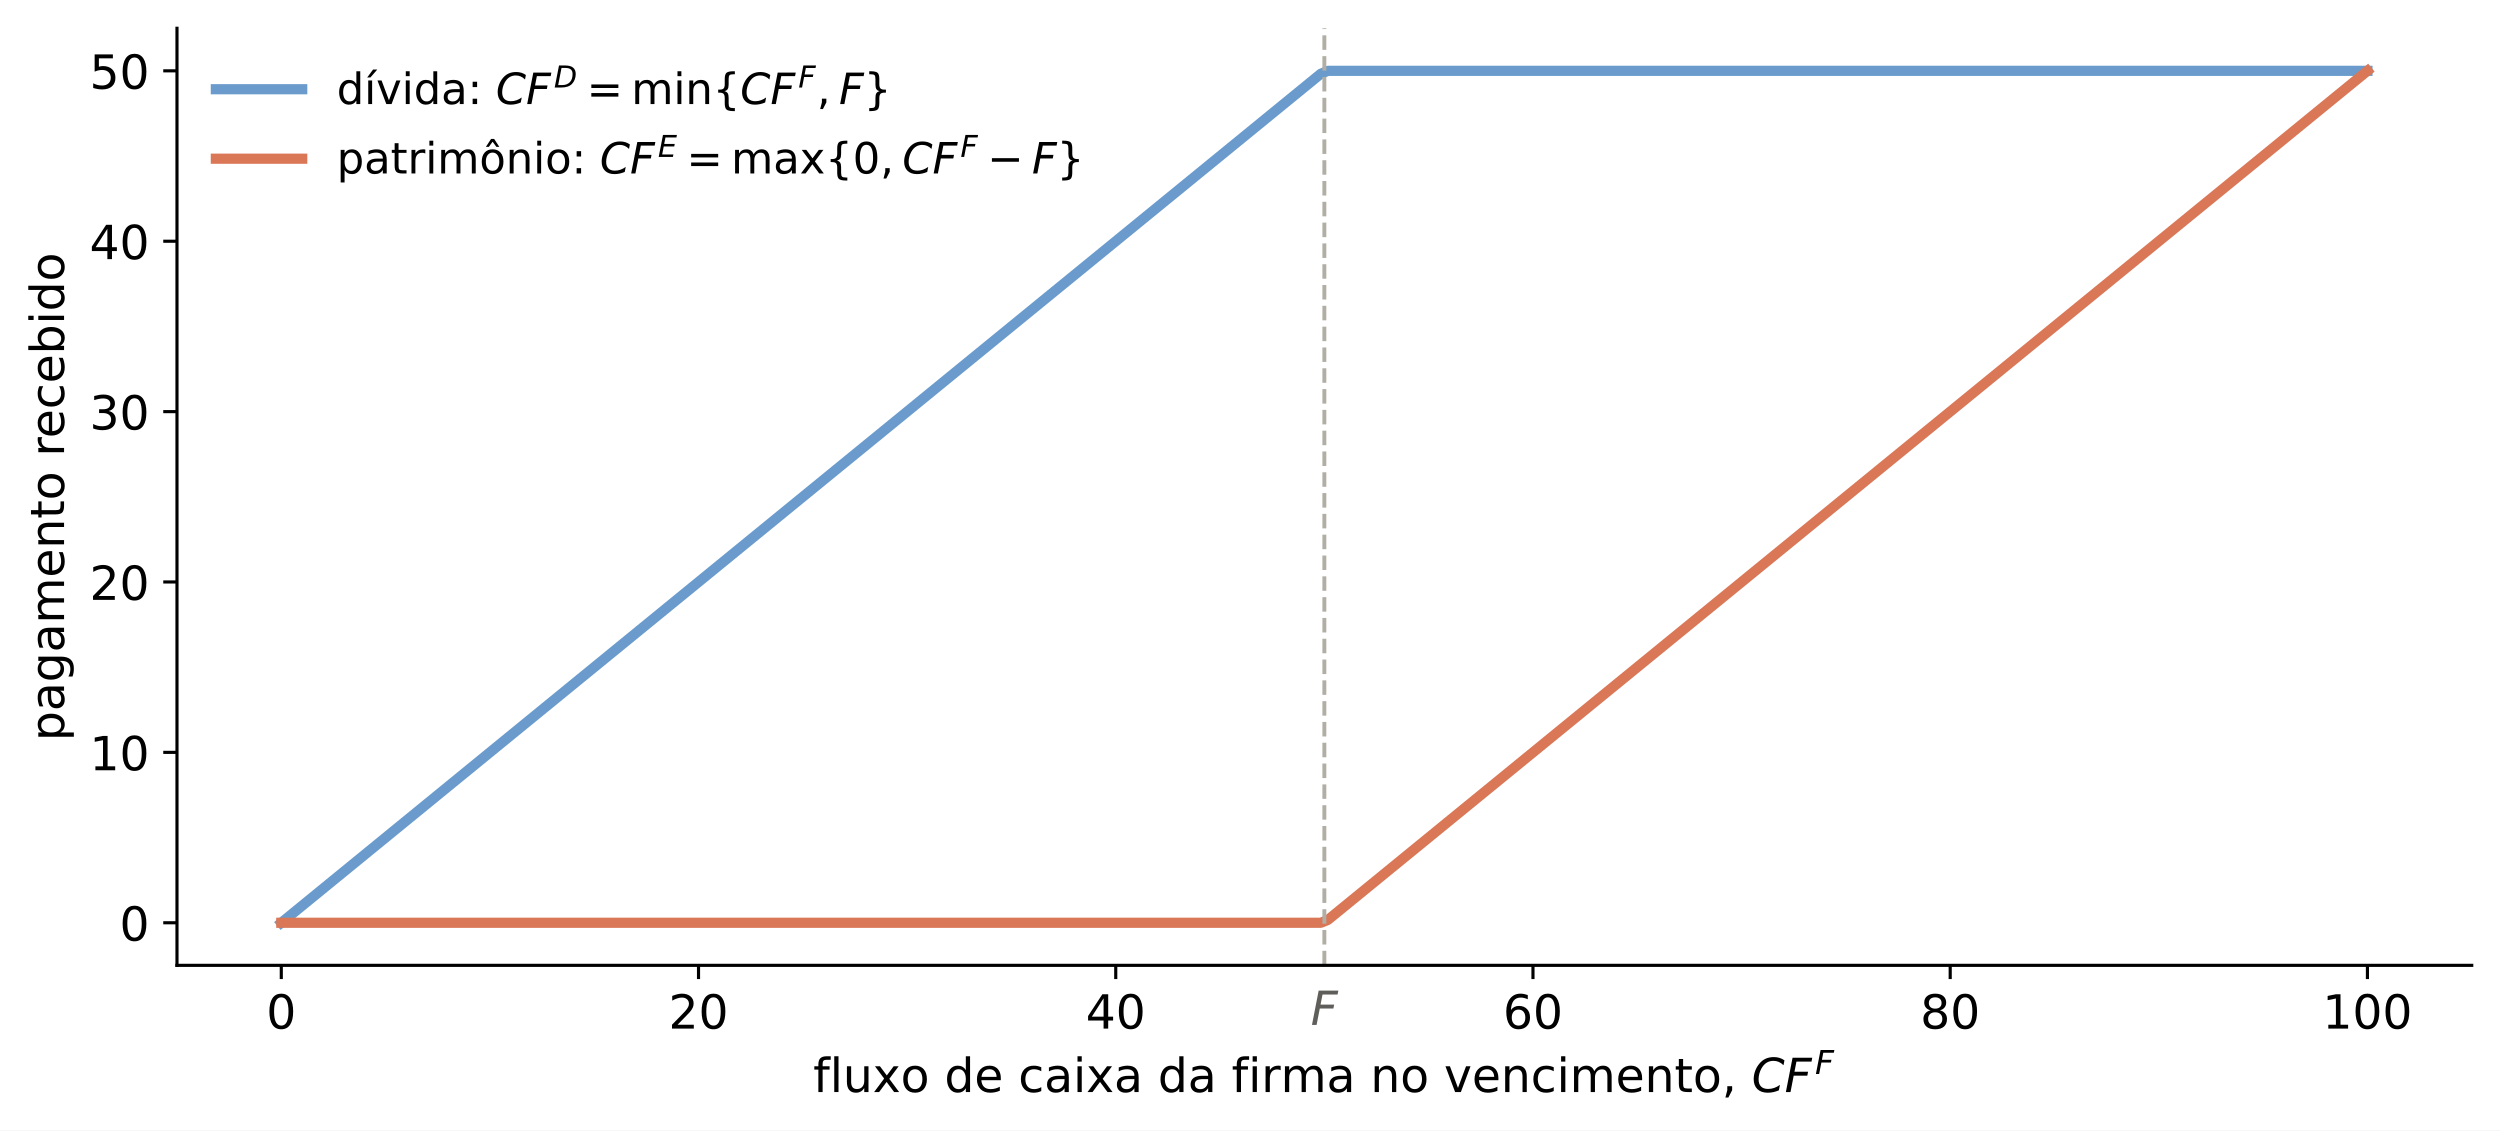
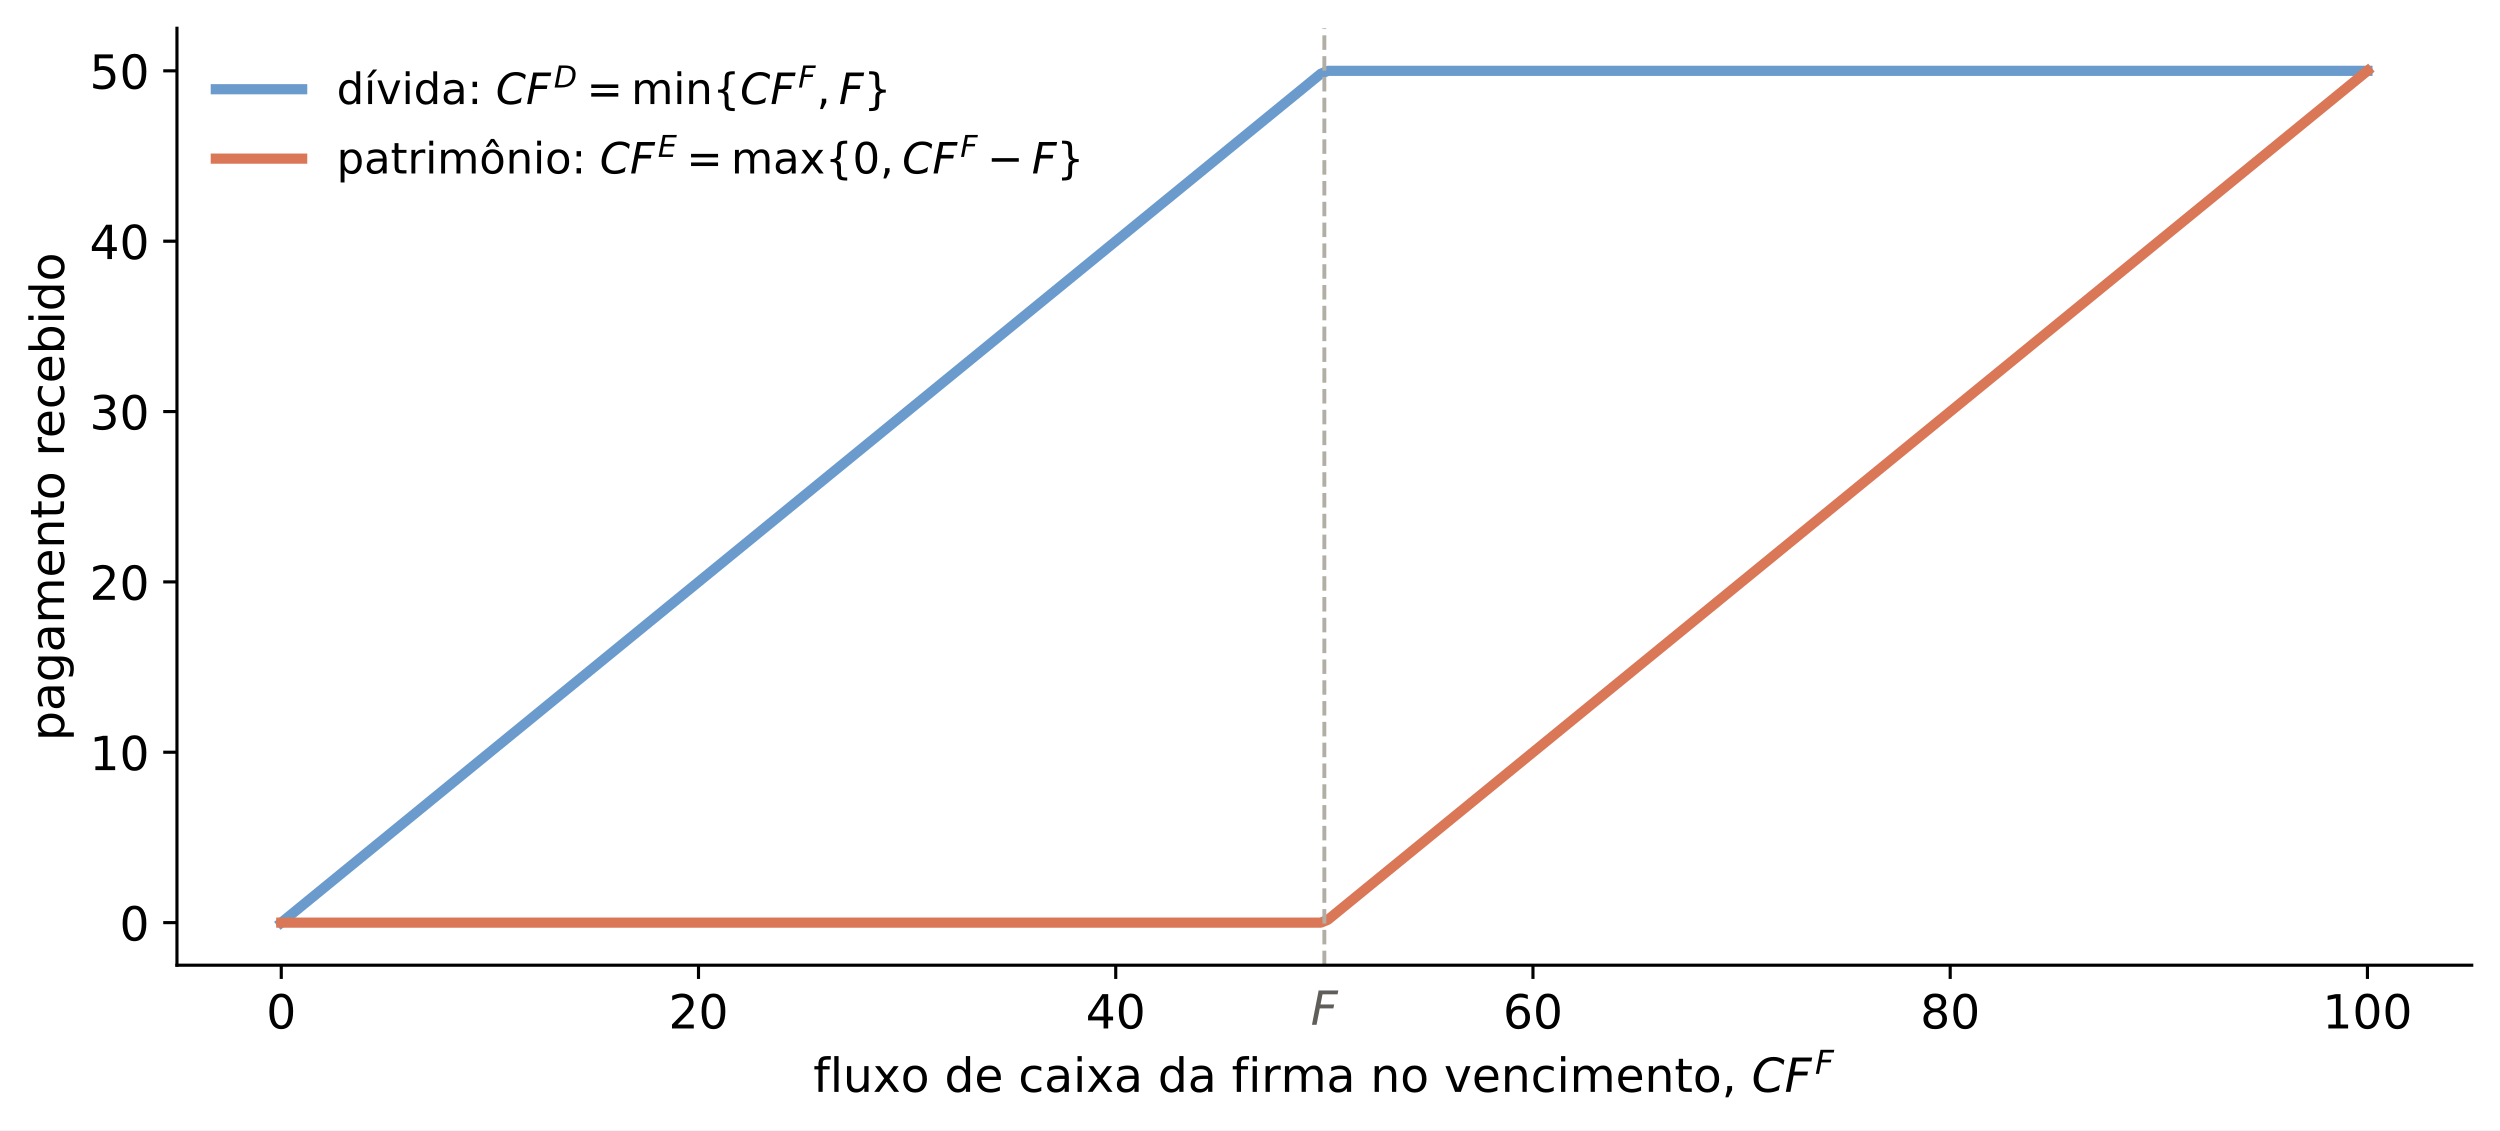
- <svg xmlns="http://www.w3.org/2000/svg" xmlns:xlink="http://www.w3.org/1999/xlink" width="636.832pt" height="287.959pt" viewBox="0 0 636.832 287.959" version="1.1">
+ <svg xmlns="http://www.w3.org/2000/svg" xmlns:xlink="http://www.w3.org/1999/xlink" width="636.926pt" height="287.959pt" viewBox="0 0 636.926 287.959" version="1.1">
  <defs>
    <style type="text/css">*{stroke-linejoin: round; stroke-linecap: butt}</style>
  </defs>
  <g id="figure_1">
    <g id="patch_1">
-       <path d="M 0 287.959  L 636.832 287.959  L 636.832 0  L 0 0  z " style="fill: #ffffff" />
+       <path d="M 0 287.959  L 636.926 287.959  L 636.926 0  L 0 0  z " style="fill: #ffffff" />
    </g>
    <g id="axes_1">
      <g id="patch_2">
-         <path d="M 45.084 245.905  L 629.633 245.905  L 629.633 7.2  L 45.084 7.2  z " style="fill: #ffffff" />
+         <path d="M 45.084 245.905  L 629.726 245.905  L 629.726 7.2  L 45.084 7.2  z " style="fill: #ffffff" />
      </g>
      <g id="matplotlib.axis_1">
        <g id="xtick_1">
          <g id="line2d_1">
            <defs>
-               <path id="m3963a4d221" d="M 0 0  L 0 3.5  " style="stroke: #000000; stroke-width: 0.8" />
-             </defs>
-             <g>
-               <use xlink:href="#m3963a4d221" x="71.654" y="245.905" style="stroke: #000000; stroke-width: 0.8" />
+               <path id="m8a485995df" d="M 0 0  L 0 3.5  " style="stroke: #000000; stroke-width: 0.8" />
+             </defs>
+             <g>
+               <use xlink:href="#m8a485995df" x="71.658" y="245.905" style="stroke: #000000; stroke-width: 0.8" />
            </g>
          </g>
          <g id="text_1">
-             <g transform="translate(67.83665 262.0231) scale(0.12 -0.12)">
+             <g transform="translate(67.84091 262.0231) scale(0.12 -0.12)">
              <defs>
                <path id="DejaVuSans-30" d="M 2034 4250  Q 1547 4250 1301 3770  Q 1056 3291 1056 2328  Q 1056 1369 1301 889  Q 1547 409 2034 409  Q 2525 409 2770 889  Q 3016 1369 3016 2328  Q 3016 3291 2770 3770  Q 2525 4250 2034 4250  z M 2034 4750  Q 2819 4750 3233 4129  Q 3647 3509 3647 2328  Q 3647 1150 3233 529  Q 2819 -91 2034 -91  Q 1250 -91 836 529  Q 422 1150 422 2328  Q 422 3509 836 4129  Q 1250 4750 2034 4750  z " transform="scale(0.015625)" />
              </defs>
              <use xlink:href="#DejaVuSans-30" />
            </g>
          </g>
        </g>
        <g id="xtick_2">
          <g id="line2d_2">
            <g>
-               <use xlink:href="#m3963a4d221" x="177.936" y="245.905" style="stroke: #000000; stroke-width: 0.8" />
+               <use xlink:href="#m8a485995df" x="177.957" y="245.905" style="stroke: #000000; stroke-width: 0.8" />
            </g>
          </g>
          <g id="text_2">
-             <g transform="translate(170.3007 262.0231) scale(0.12 -0.12)">
+             <g transform="translate(170.322 262.0231) scale(0.12 -0.12)">
              <defs>
                <path id="DejaVuSans-32" d="M 1228 531  L 3431 531  L 3431 0  L 469 0  L 469 531  Q 828 903 1448 1529  Q 2069 2156 2228 2338  Q 2531 2678 2651 2914  Q 2772 3150 2772 3378  Q 2772 3750 2511 3984  Q 2250 4219 1831 4219  Q 1534 4219 1204 4116  Q 875 4013 500 3803  L 500 4441  Q 881 4594 1212 4672  Q 1544 4750 1819 4750  Q 2544 4750 2975 4387  Q 3406 4025 3406 3419  Q 3406 3131 3298 2873  Q 3191 2616 2906 2266  Q 2828 2175 2409 1742  Q 1991 1309 1228 531  z " transform="scale(0.015625)" />
              </defs>
              <use xlink:href="#DejaVuSans-32" />
-               <use xlink:href="#DejaVuSans-30" transform="translate(63.62305 0)" />
+               <use xlink:href="#DejaVuSans-30" x="63.623" />
            </g>
          </g>
        </g>
        <g id="xtick_3">
          <g id="line2d_3">
            <g>
-               <use xlink:href="#m3963a4d221" x="284.217" y="245.905" style="stroke: #000000; stroke-width: 0.8" />
+               <use xlink:href="#m8a485995df" x="284.256" y="245.905" style="stroke: #000000; stroke-width: 0.8" />
            </g>
          </g>
          <g id="text_3">
-             <g transform="translate(276.5823 262.0231) scale(0.12 -0.12)">
+             <g transform="translate(276.6207 262.0231) scale(0.12 -0.12)">
              <defs>
                <path id="DejaVuSans-34" d="M 2419 4116  L 825 1625  L 2419 1625  L 2419 4116  z M 2253 4666  L 3047 4666  L 3047 1625  L 3713 1625  L 3713 1100  L 3047 1100  L 3047 0  L 2419 0  L 2419 1100  L 313 1100  L 313 1709  L 2253 4666  z " transform="scale(0.015625)" />
              </defs>
              <use xlink:href="#DejaVuSans-34" />
-               <use xlink:href="#DejaVuSans-30" transform="translate(63.62305 0)" />
+               <use xlink:href="#DejaVuSans-30" x="63.623" />
            </g>
          </g>
        </g>
        <g id="xtick_4">
          <g id="line2d_4">
            <g>
-               <use xlink:href="#m3963a4d221" x="390.499" y="245.905" style="stroke: #000000; stroke-width: 0.8" />
+               <use xlink:href="#m8a485995df" x="390.554" y="245.905" style="stroke: #000000; stroke-width: 0.8" />
            </g>
          </g>
          <g id="text_4">
-             <g transform="translate(382.8639 262.0231) scale(0.12 -0.12)">
+             <g transform="translate(382.9193 262.0231) scale(0.12 -0.12)">
              <defs>
                <path id="DejaVuSans-36" d="M 2113 2584  Q 1688 2584 1439 2293  Q 1191 2003 1191 1497  Q 1191 994 1439 701  Q 1688 409 2113 409  Q 2538 409 2786 701  Q 3034 994 3034 1497  Q 3034 2003 2786 2293  Q 2538 2584 2113 2584  z M 3366 4563  L 3366 3988  Q 3128 4100 2886 4159  Q 2644 4219 2406 4219  Q 1781 4219 1451 3797  Q 1122 3375 1075 2522  Q 1259 2794 1537 2939  Q 1816 3084 2150 3084  Q 2853 3084 3261 2657  Q 3669 2231 3669 1497  Q 3669 778 3244 343  Q 2819 -91 2113 -91  Q 1303 -91 875 529  Q 447 1150 447 2328  Q 447 3434 972 4092  Q 1497 4750 2381 4750  Q 2619 4750 2861 4703  Q 3103 4656 3366 4563  z " transform="scale(0.015625)" />
              </defs>
              <use xlink:href="#DejaVuSans-36" />
-               <use xlink:href="#DejaVuSans-30" transform="translate(63.62305 0)" />
+               <use xlink:href="#DejaVuSans-30" x="63.623" />
            </g>
          </g>
        </g>
        <g id="xtick_5">
          <g id="line2d_5">
            <g>
-               <use xlink:href="#m3963a4d221" x="496.781" y="245.905" style="stroke: #000000; stroke-width: 0.8" />
+               <use xlink:href="#m8a485995df" x="496.853" y="245.905" style="stroke: #000000; stroke-width: 0.8" />
            </g>
          </g>
          <g id="text_5">
-             <g transform="translate(489.1455 262.0231) scale(0.12 -0.12)">
+             <g transform="translate(489.218 262.0231) scale(0.12 -0.12)">
              <defs>
                <path id="DejaVuSans-38" d="M 2034 2216  Q 1584 2216 1326 1975  Q 1069 1734 1069 1313  Q 1069 891 1326 650  Q 1584 409 2034 409  Q 2484 409 2743 651  Q 3003 894 3003 1313  Q 3003 1734 2745 1975  Q 2488 2216 2034 2216  z M 1403 2484  Q 997 2584 770 2862  Q 544 3141 544 3541  Q 544 4100 942 4425  Q 1341 4750 2034 4750  Q 2731 4750 3128 4425  Q 3525 4100 3525 3541  Q 3525 3141 3298 2862  Q 3072 2584 2669 2484  Q 3125 2378 3379 2068  Q 3634 1759 3634 1313  Q 3634 634 3220 271  Q 2806 -91 2034 -91  Q 1263 -91 848 271  Q 434 634 434 1313  Q 434 1759 690 2068  Q 947 2378 1403 2484  z M 1172 3481  Q 1172 3119 1398 2916  Q 1625 2713 2034 2713  Q 2441 2713 2670 2916  Q 2900 3119 2900 3481  Q 2900 3844 2670 4047  Q 2441 4250 2034 4250  Q 1625 4250 1398 4047  Q 1172 3844 1172 3481  z " transform="scale(0.015625)" />
              </defs>
              <use xlink:href="#DejaVuSans-38" />
-               <use xlink:href="#DejaVuSans-30" transform="translate(63.62305 0)" />
+               <use xlink:href="#DejaVuSans-30" x="63.623" />
            </g>
          </g>
        </g>
        <g id="xtick_6">
          <g id="line2d_6">
            <g>
-               <use xlink:href="#m3963a4d221" x="603.062" y="245.905" style="stroke: #000000; stroke-width: 0.8" />
+               <use xlink:href="#m8a485995df" x="603.152" y="245.905" style="stroke: #000000; stroke-width: 0.8" />
            </g>
          </g>
          <g id="text_6">
-             <g transform="translate(591.6096 262.0231) scale(0.12 -0.12)">
+             <g transform="translate(591.6991 262.0231) scale(0.12 -0.12)">
              <defs>
                <path id="DejaVuSans-31" d="M 794 531  L 1825 531  L 1825 4091  L 703 3866  L 703 4441  L 1819 4666  L 2450 4666  L 2450 531  L 3481 531  L 3481 0  L 794 0  L 794 531  z " transform="scale(0.015625)" />
              </defs>
              <use xlink:href="#DejaVuSans-31" />
-               <use xlink:href="#DejaVuSans-30" transform="translate(63.62305 0)" />
-               <use xlink:href="#DejaVuSans-30" transform="translate(127.2461 0)" />
+               <use xlink:href="#DejaVuSans-30" x="63.623" />
+               <use xlink:href="#DejaVuSans-30" x="127.246" />
            </g>
          </g>
        </g>
        <g id="text_7">
-           <g transform="translate(207.1581 278.2631) scale(0.12 -0.12)">
+           <g transform="translate(207.205 278.2631) scale(0.12 -0.12)">
            <defs>
              <path id="DejaVuSans-66" d="M 2375 4863  L 2375 4384  L 1825 4384  Q 1516 4384 1395 4259  Q 1275 4134 1275 3809  L 1275 3500  L 2222 3500  L 2222 3053  L 1275 3053  L 1275 0  L 697 0  L 697 3053  L 147 3053  L 147 3500  L 697 3500  L 697 3744  Q 697 4328 969 4595  Q 1241 4863 1831 4863  L 2375 4863  z " transform="scale(0.015625)" />
              <path id="DejaVuSans-6c" d="M 603 4863  L 1178 4863  L 1178 0  L 603 0  L 603 4863  z " transform="scale(0.015625)" />
              <path id="DejaVuSans-75" d="M 544 1381  L 544 3500  L 1119 3500  L 1119 1403  Q 1119 906 1312 657  Q 1506 409 1894 409  Q 2359 409 2629 706  Q 2900 1003 2900 1516  L 2900 3500  L 3475 3500  L 3475 0  L 2900 0  L 2900 538  Q 2691 219 2414 64  Q 2138 -91 1772 -91  Q 1169 -91 856 284  Q 544 659 544 1381  z M 1991 3584  L 1991 3584  z " transform="scale(0.015625)" />
              <path id="DejaVuSans-78" d="M 3513 3500  L 2247 1797  L 3578 0  L 2900 0  L 1881 1375  L 863 0  L 184 0  L 1544 1831  L 300 3500  L 978 3500  L 1906 2253  L 2834 3500  L 3513 3500  z " transform="scale(0.015625)" />
              <path id="DejaVuSans-6f" d="M 1959 3097  Q 1497 3097 1228 2736  Q 959 2375 959 1747  Q 959 1119 1226 758  Q 1494 397 1959 397  Q 2419 397 2687 759  Q 2956 1122 2956 1747  Q 2956 2369 2687 2733  Q 2419 3097 1959 3097  z M 1959 3584  Q 2709 3584 3137 3096  Q 3566 2609 3566 1747  Q 3566 888 3137 398  Q 2709 -91 1959 -91  Q 1206 -91 779 398  Q 353 888 353 1747  Q 353 2609 779 3096  Q 1206 3584 1959 3584  z " transform="scale(0.015625)" />
              <path id="DejaVuSans-20" transform="scale(0.015625)" />
              <path id="DejaVuSans-64" d="M 2906 2969  L 2906 4863  L 3481 4863  L 3481 0  L 2906 0  L 2906 525  Q 2725 213 2448 61  Q 2172 -91 1784 -91  Q 1150 -91 751 415  Q 353 922 353 1747  Q 353 2572 751 3078  Q 1150 3584 1784 3584  Q 2172 3584 2448 3432  Q 2725 3281 2906 2969  z M 947 1747  Q 947 1113 1208 752  Q 1469 391 1925 391  Q 2381 391 2643 752  Q 2906 1113 2906 1747  Q 2906 2381 2643 2742  Q 2381 3103 1925 3103  Q 1469 3103 1208 2742  Q 947 2381 947 1747  z " transform="scale(0.015625)" />
              <path id="DejaVuSans-65" d="M 3597 1894  L 3597 1613  L 953 1613  Q 991 1019 1311 708  Q 1631 397 2203 397  Q 2534 397 2845 478  Q 3156 559 3463 722  L 3463 178  Q 3153 47 2828 -22  Q 2503 -91 2169 -91  Q 1331 -91 842 396  Q 353 884 353 1716  Q 353 2575 817 3079  Q 1281 3584 2069 3584  Q 2775 3584 3186 3129  Q 3597 2675 3597 1894  z M 3022 2063  Q 3016 2534 2758 2815  Q 2500 3097 2075 3097  Q 1594 3097 1305 2825  Q 1016 2553 972 2059  L 3022 2063  z " transform="scale(0.015625)" />
              <path id="DejaVuSans-63" d="M 3122 3366  L 3122 2828  Q 2878 2963 2633 3030  Q 2388 3097 2138 3097  Q 1578 3097 1268 2742  Q 959 2388 959 1747  Q 959 1106 1268 751  Q 1578 397 2138 397  Q 2388 397 2633 464  Q 2878 531 3122 666  L 3122 134  Q 2881 22 2623 -34  Q 2366 -91 2075 -91  Q 1284 -91 818 406  Q 353 903 353 1747  Q 353 2603 823 3093  Q 1294 3584 2113 3584  Q 2378 3584 2631 3529  Q 2884 3475 3122 3366  z " transform="scale(0.015625)" />
              <path id="DejaVuSans-61" d="M 2194 1759  Q 1497 1759 1228 1600  Q 959 1441 959 1056  Q 959 750 1161 570  Q 1363 391 1709 391  Q 2188 391 2477 730  Q 2766 1069 2766 1631  L 2766 1759  L 2194 1759  z M 3341 1997  L 3341 0  L 2766 0  L 2766 531  Q 2569 213 2275 61  Q 1981 -91 1556 -91  Q 1019 -91 701 211  Q 384 513 384 1019  Q 384 1609 779 1909  Q 1175 2209 1959 2209  L 2766 2209  L 2766 2266  Q 2766 2663 2505 2880  Q 2244 3097 1772 3097  Q 1472 3097 1187 3025  Q 903 2953 641 2809  L 641 3341  Q 956 3463 1253 3523  Q 1550 3584 1831 3584  Q 2591 3584 2966 3190  Q 3341 2797 3341 1997  z " transform="scale(0.015625)" />
              <path id="DejaVuSans-69" d="M 603 3500  L 1178 3500  L 1178 0  L 603 0  L 603 3500  z M 603 4863  L 1178 4863  L 1178 4134  L 603 4134  L 603 4863  z " transform="scale(0.015625)" />
              <path id="DejaVuSans-72" d="M 2631 2963  Q 2534 3019 2420 3045  Q 2306 3072 2169 3072  Q 1681 3072 1420 2755  Q 1159 2438 1159 1844  L 1159 0  L 581 0  L 581 3500  L 1159 3500  L 1159 2956  Q 1341 3275 1631 3429  Q 1922 3584 2338 3584  Q 2397 3584 2469 3576  Q 2541 3569 2628 3553  L 2631 2963  z " transform="scale(0.015625)" />
              <path id="DejaVuSans-6d" d="M 3328 2828  Q 3544 3216 3844 3400  Q 4144 3584 4550 3584  Q 5097 3584 5394 3201  Q 5691 2819 5691 2113  L 5691 0  L 5113 0  L 5113 2094  Q 5113 2597 4934 2840  Q 4756 3084 4391 3084  Q 3944 3084 3684 2787  Q 3425 2491 3425 1978  L 3425 0  L 2847 0  L 2847 2094  Q 2847 2600 2669 2842  Q 2491 3084 2119 3084  Q 1678 3084 1418 2786  Q 1159 2488 1159 1978  L 1159 0  L 581 0  L 581 3500  L 1159 3500  L 1159 2956  Q 1356 3278 1631 3431  Q 1906 3584 2284 3584  Q 2666 3584 2933 3390  Q 3200 3197 3328 2828  z " transform="scale(0.015625)" />
              <path id="DejaVuSans-6e" d="M 3513 2113  L 3513 0  L 2938 0  L 2938 2094  Q 2938 2591 2744 2837  Q 2550 3084 2163 3084  Q 1697 3084 1428 2787  Q 1159 2491 1159 1978  L 1159 0  L 581 0  L 581 3500  L 1159 3500  L 1159 2956  Q 1366 3272 1645 3428  Q 1925 3584 2291 3584  Q 2894 3584 3203 3211  Q 3513 2838 3513 2113  z " transform="scale(0.015625)" />
              <path id="DejaVuSans-76" d="M 191 3500  L 800 3500  L 1894 563  L 2988 3500  L 3597 3500  L 2284 0  L 1503 0  L 191 3500  z " transform="scale(0.015625)" />
              <path id="DejaVuSans-74" d="M 1172 4494  L 1172 3500  L 2356 3500  L 2356 3053  L 1172 3053  L 1172 1153  Q 1172 725 1289 603  Q 1406 481 1766 481  L 2356 481  L 2356 0  L 1766 0  Q 1100 0 847 248  Q 594 497 594 1153  L 594 3053  L 172 3053  L 172 3500  L 594 3500  L 594 4494  L 1172 4494  z " transform="scale(0.015625)" />
              <path id="DejaVuSans-2c" d="M 750 794  L 1409 794  L 1409 256  L 897 -744  L 494 -744  L 750 256  L 750 794  z " transform="scale(0.015625)" />
              <path id="DejaVuSans-Oblique-43" d="M 4447 4306  L 4319 3641  Q 4019 3944 3683 4091  Q 3347 4238 2956 4238  Q 2422 4238 2017 3981  Q 1613 3725 1319 3200  Q 1131 2863 1032 2486  Q 934 2109 934 1728  Q 934 1091 1264 756  Q 1594 422 2222 422  Q 2656 422 3056 561  Q 3456 700 3834 978  L 3688 231  Q 3316 72 2936 -9  Q 2556 -91 2175 -91  Q 1278 -91 773 396  Q 269 884 269 1753  Q 269 2309 461 2846  Q 653 3384 1013 3828  Q 1394 4300 1883 4525  Q 2372 4750 3022 4750  Q 3422 4750 3780 4639  Q 4138 4528 4447 4306  z " transform="scale(0.015625)" />
              <path id="DejaVuSans-Oblique-46" d="M 1081 4666  L 3756 4666  L 3653 4134  L 1606 4134  L 1338 2759  L 3188 2759  L 3084 2228  L 1234 2228  L 800 0  L 172 0  L 1081 4666  z " transform="scale(0.015625)" />
            </defs>
            <use xlink:href="#DejaVuSans-66" transform="translate(0 0.684375)" />
            <use xlink:href="#DejaVuSans-6c" transform="translate(35.20508 0.684375)" />
            <use xlink:href="#DejaVuSans-75" transform="translate(62.98828 0.684375)" />
            <use xlink:href="#DejaVuSans-78" transform="translate(126.3672 0.684375)" />
            <use xlink:href="#DejaVuSans-6f" transform="translate(185.5469 0.684375)" />
            <use xlink:href="#DejaVuSans-20" transform="translate(246.7285 0.684375)" />
            <use xlink:href="#DejaVuSans-64" transform="translate(278.5156 0.684375)" />
            <use xlink:href="#DejaVuSans-65" transform="translate(341.9922 0.684375)" />
            <use xlink:href="#DejaVuSans-20" transform="translate(403.5156 0.684375)" />
            <use xlink:href="#DejaVuSans-63" transform="translate(435.3027 0.684375)" />
            <use xlink:href="#DejaVuSans-61" transform="translate(490.2832 0.684375)" />
            <use xlink:href="#DejaVuSans-69" transform="translate(551.5625 0.684375)" />
            <use xlink:href="#DejaVuSans-78" transform="translate(579.3457 0.684375)" />
            <use xlink:href="#DejaVuSans-61" transform="translate(638.5254 0.684375)" />
            <use xlink:href="#DejaVuSans-20" transform="translate(699.8047 0.684375)" />
            <use xlink:href="#DejaVuSans-64" transform="translate(731.5918 0.684375)" />
            <use xlink:href="#DejaVuSans-61" transform="translate(795.0684 0.684375)" />
            <use xlink:href="#DejaVuSans-20" transform="translate(856.3477 0.684375)" />
            <use xlink:href="#DejaVuSans-66" transform="translate(888.1348 0.684375)" />
            <use xlink:href="#DejaVuSans-69" transform="translate(923.3398 0.684375)" />
            <use xlink:href="#DejaVuSans-72" transform="translate(951.123 0.684375)" />
            <use xlink:href="#DejaVuSans-6d" transform="translate(992.2363 0.684375)" />
            <use xlink:href="#DejaVuSans-61" transform="translate(1089.648 0.684375)" />
            <use xlink:href="#DejaVuSans-20" transform="translate(1150.928 0.684375)" />
            <use xlink:href="#DejaVuSans-6e" transform="translate(1182.715 0.684375)" />
            <use xlink:href="#DejaVuSans-6f" transform="translate(1246.094 0.684375)" />
            <use xlink:href="#DejaVuSans-20" transform="translate(1307.275 0.684375)" />
            <use xlink:href="#DejaVuSans-76" transform="translate(1339.062 0.684375)" />
            <use xlink:href="#DejaVuSans-65" transform="translate(1398.242 0.684375)" />
            <use xlink:href="#DejaVuSans-6e" transform="translate(1459.766 0.684375)" />
            <use xlink:href="#DejaVuSans-63" transform="translate(1523.145 0.684375)" />
            <use xlink:href="#DejaVuSans-69" transform="translate(1578.125 0.684375)" />
            <use xlink:href="#DejaVuSans-6d" transform="translate(1605.908 0.684375)" />
            <use xlink:href="#DejaVuSans-65" transform="translate(1703.32 0.684375)" />
            <use xlink:href="#DejaVuSans-6e" transform="translate(1764.844 0.684375)" />
            <use xlink:href="#DejaVuSans-74" transform="translate(1828.223 0.684375)" />
            <use xlink:href="#DejaVuSans-6f" transform="translate(1867.432 0.684375)" />
            <use xlink:href="#DejaVuSans-2c" transform="translate(1928.613 0.684375)" />
            <use xlink:href="#DejaVuSans-20" transform="translate(1960.4 0.684375)" />
            <use xlink:href="#DejaVuSans-Oblique-43" transform="translate(1992.188 0.684375)" />
            <use xlink:href="#DejaVuSans-Oblique-46" transform="translate(2062.012 0.684375)" />
            <use xlink:href="#DejaVuSans-Oblique-46" transform="translate(2126.548 38.96563) scale(0.7)" />
          </g>
        </g>
      </g>
      <g id="matplotlib.axis_2">
        <g id="ytick_1">
          <g id="line2d_7">
            <defs>
-               <path id="m5080436afc" d="M 0 0  L -3.5 0  " style="stroke: #000000; stroke-width: 0.8" />
-             </defs>
-             <g>
-               <use xlink:href="#m5080436afc" x="45.084" y="235.055" style="stroke: #000000; stroke-width: 0.8" />
+               <path id="mebe3b8441f" d="M 0 0  L -3.5 0  " style="stroke: #000000; stroke-width: 0.8" />
+             </defs>
+             <g>
+               <use xlink:href="#mebe3b8441f" x="45.084" y="235.055" style="stroke: #000000; stroke-width: 0.8" />
            </g>
          </g>
          <g id="text_8">
            <g transform="translate(30.44875 239.6138) scale(0.12 -0.12)">
              <use xlink:href="#DejaVuSans-30" />
            </g>
          </g>
        </g>
        <g id="ytick_2">
          <g id="line2d_8">
            <g>
-               <use xlink:href="#m5080436afc" x="45.084" y="191.654" style="stroke: #000000; stroke-width: 0.8" />
+               <use xlink:href="#mebe3b8441f" x="45.084" y="191.654" style="stroke: #000000; stroke-width: 0.8" />
            </g>
          </g>
          <g id="text_9">
            <g transform="translate(22.81375 196.2129) scale(0.12 -0.12)">
              <use xlink:href="#DejaVuSans-31" />
-               <use xlink:href="#DejaVuSans-30" transform="translate(63.62305 0)" />
+               <use xlink:href="#DejaVuSans-30" x="63.623" />
            </g>
          </g>
        </g>
        <g id="ytick_3">
          <g id="line2d_9">
            <g>
-               <use xlink:href="#m5080436afc" x="45.084" y="148.253" style="stroke: #000000; stroke-width: 0.8" />
+               <use xlink:href="#mebe3b8441f" x="45.084" y="148.253" style="stroke: #000000; stroke-width: 0.8" />
            </g>
          </g>
          <g id="text_10">
            <g transform="translate(22.81375 152.812) scale(0.12 -0.12)">
              <use xlink:href="#DejaVuSans-32" />
-               <use xlink:href="#DejaVuSans-30" transform="translate(63.62305 0)" />
+               <use xlink:href="#DejaVuSans-30" x="63.623" />
            </g>
          </g>
        </g>
        <g id="ytick_4">
          <g id="line2d_10">
            <g>
-               <use xlink:href="#m5080436afc" x="45.084" y="104.852" style="stroke: #000000; stroke-width: 0.8" />
+               <use xlink:href="#mebe3b8441f" x="45.084" y="104.852" style="stroke: #000000; stroke-width: 0.8" />
            </g>
          </g>
          <g id="text_11">
            <g transform="translate(22.81375 109.4111) scale(0.12 -0.12)">
              <defs>
                <path id="DejaVuSans-33" d="M 2597 2516  Q 3050 2419 3304 2112  Q 3559 1806 3559 1356  Q 3559 666 3084 287  Q 2609 -91 1734 -91  Q 1441 -91 1130 -33  Q 819 25 488 141  L 488 750  Q 750 597 1062 519  Q 1375 441 1716 441  Q 2309 441 2620 675  Q 2931 909 2931 1356  Q 2931 1769 2642 2001  Q 2353 2234 1838 2234  L 1294 2234  L 1294 2753  L 1863 2753  Q 2328 2753 2575 2939  Q 2822 3125 2822 3475  Q 2822 3834 2567 4026  Q 2313 4219 1838 4219  Q 1578 4219 1281 4162  Q 984 4106 628 3988  L 628 4550  Q 988 4650 1302 4700  Q 1616 4750 1894 4750  Q 2613 4750 3031 4423  Q 3450 4097 3450 3541  Q 3450 3153 3228 2886  Q 3006 2619 2597 2516  z " transform="scale(0.015625)" />
              </defs>
              <use xlink:href="#DejaVuSans-33" />
-               <use xlink:href="#DejaVuSans-30" transform="translate(63.62305 0)" />
+               <use xlink:href="#DejaVuSans-30" x="63.623" />
            </g>
          </g>
        </g>
        <g id="ytick_5">
          <g id="line2d_11">
            <g>
-               <use xlink:href="#m5080436afc" x="45.084" y="61.451" style="stroke: #000000; stroke-width: 0.8" />
+               <use xlink:href="#mebe3b8441f" x="45.084" y="61.451" style="stroke: #000000; stroke-width: 0.8" />
            </g>
          </g>
          <g id="text_12">
            <g transform="translate(22.81375 66.0102) scale(0.12 -0.12)">
              <use xlink:href="#DejaVuSans-34" />
-               <use xlink:href="#DejaVuSans-30" transform="translate(63.62305 0)" />
+               <use xlink:href="#DejaVuSans-30" x="63.623" />
            </g>
          </g>
        </g>
        <g id="ytick_6">
          <g id="line2d_12">
            <g>
-               <use xlink:href="#m5080436afc" x="45.084" y="18.05" style="stroke: #000000; stroke-width: 0.8" />
+               <use xlink:href="#mebe3b8441f" x="45.084" y="18.05" style="stroke: #000000; stroke-width: 0.8" />
            </g>
          </g>
          <g id="text_13">
            <g transform="translate(22.81375 22.60929) scale(0.12 -0.12)">
              <defs>
                <path id="DejaVuSans-35" d="M 691 4666  L 3169 4666  L 3169 4134  L 1269 4134  L 1269 2991  Q 1406 3038 1543 3061  Q 1681 3084 1819 3084  Q 2600 3084 3056 2656  Q 3513 2228 3513 1497  Q 3513 744 3044 326  Q 2575 -91 1722 -91  Q 1428 -91 1123 -41  Q 819 9 494 109  L 494 744  Q 775 591 1075 516  Q 1375 441 1709 441  Q 2250 441 2565 725  Q 2881 1009 2881 1497  Q 2881 1984 2565 2268  Q 2250 2553 1709 2553  Q 1456 2553 1204 2497  Q 953 2441 691 2322  L 691 4666  z " transform="scale(0.015625)" />
              </defs>
              <use xlink:href="#DejaVuSans-35" />
-               <use xlink:href="#DejaVuSans-30" transform="translate(63.62305 0)" />
+               <use xlink:href="#DejaVuSans-30" x="63.623" />
            </g>
          </g>
        </g>
        <g id="text_14">
          <g transform="translate(16.31812 188.7641) rotate(-90) scale(0.12 -0.12)">
            <defs>
              <path id="DejaVuSans-70" d="M 1159 525  L 1159 -1331  L 581 -1331  L 581 3500  L 1159 3500  L 1159 2969  Q 1341 3281 1617 3432  Q 1894 3584 2278 3584  Q 2916 3584 3314 3078  Q 3713 2572 3713 1747  Q 3713 922 3314 415  Q 2916 -91 2278 -91  Q 1894 -91 1617 61  Q 1341 213 1159 525  z M 3116 1747  Q 3116 2381 2855 2742  Q 2594 3103 2138 3103  Q 1681 3103 1420 2742  Q 1159 2381 1159 1747  Q 1159 1113 1420 752  Q 1681 391 2138 391  Q 2594 391 2855 752  Q 3116 1113 3116 1747  z " transform="scale(0.015625)" />
              <path id="DejaVuSans-67" d="M 2906 1791  Q 2906 2416 2648 2759  Q 2391 3103 1925 3103  Q 1463 3103 1205 2759  Q 947 2416 947 1791  Q 947 1169 1205 825  Q 1463 481 1925 481  Q 2391 481 2648 825  Q 2906 1169 2906 1791  z M 3481 434  Q 3481 -459 3084 -895  Q 2688 -1331 1869 -1331  Q 1566 -1331 1297 -1286  Q 1028 -1241 775 -1147  L 775 -588  Q 1028 -725 1275 -790  Q 1522 -856 1778 -856  Q 2344 -856 2625 -561  Q 2906 -266 2906 331  L 2906 616  Q 2728 306 2450 153  Q 2172 0 1784 0  Q 1141 0 747 490  Q 353 981 353 1791  Q 353 2603 747 3093  Q 1141 3584 1784 3584  Q 2172 3584 2450 3431  Q 2728 3278 2906 2969  L 2906 3500  L 3481 3500  L 3481 434  z " transform="scale(0.015625)" />
              <path id="DejaVuSans-62" d="M 3116 1747  Q 3116 2381 2855 2742  Q 2594 3103 2138 3103  Q 1681 3103 1420 2742  Q 1159 2381 1159 1747  Q 1159 1113 1420 752  Q 1681 391 2138 391  Q 2594 391 2855 752  Q 3116 1113 3116 1747  z M 1159 2969  Q 1341 3281 1617 3432  Q 1894 3584 2278 3584  Q 2916 3584 3314 3078  Q 3713 2572 3713 1747  Q 3713 922 3314 415  Q 2916 -91 2278 -91  Q 1894 -91 1617 61  Q 1341 213 1159 525  L 1159 0  L 581 0  L 581 4863  L 1159 4863  L 1159 2969  z " transform="scale(0.015625)" />
            </defs>
            <use xlink:href="#DejaVuSans-70" />
-             <use xlink:href="#DejaVuSans-61" transform="translate(63.47656 0)" />
-             <use xlink:href="#DejaVuSans-67" transform="translate(124.7559 0)" />
-             <use xlink:href="#DejaVuSans-61" transform="translate(188.2324 0)" />
-             <use xlink:href="#DejaVuSans-6d" transform="translate(249.5117 0)" />
-             <use xlink:href="#DejaVuSans-65" transform="translate(346.9238 0)" />
-             <use xlink:href="#DejaVuSans-6e" transform="translate(408.4473 0)" />
-             <use xlink:href="#DejaVuSans-74" transform="translate(471.8262 0)" />
-             <use xlink:href="#DejaVuSans-6f" transform="translate(511.0352 0)" />
-             <use xlink:href="#DejaVuSans-20" transform="translate(572.2168 0)" />
-             <use xlink:href="#DejaVuSans-72" transform="translate(604.0039 0)" />
-             <use xlink:href="#DejaVuSans-65" transform="translate(642.8672 0)" />
-             <use xlink:href="#DejaVuSans-63" transform="translate(704.3906 0)" />
-             <use xlink:href="#DejaVuSans-65" transform="translate(759.3711 0)" />
-             <use xlink:href="#DejaVuSans-62" transform="translate(820.8945 0)" />
-             <use xlink:href="#DejaVuSans-69" transform="translate(884.3711 0)" />
-             <use xlink:href="#DejaVuSans-64" transform="translate(912.1543 0)" />
-             <use xlink:href="#DejaVuSans-6f" transform="translate(975.6309 0)" />
+             <use xlink:href="#DejaVuSans-61" x="63.477" />
+             <use xlink:href="#DejaVuSans-67" x="124.756" />
+             <use xlink:href="#DejaVuSans-61" x="188.232" />
+             <use xlink:href="#DejaVuSans-6d" x="249.512" />
+             <use xlink:href="#DejaVuSans-65" x="346.924" />
+             <use xlink:href="#DejaVuSans-6e" x="408.447" />
+             <use xlink:href="#DejaVuSans-74" x="471.826" />
+             <use xlink:href="#DejaVuSans-6f" x="511.035" />
+             <use xlink:href="#DejaVuSans-20" x="572.217" />
+             <use xlink:href="#DejaVuSans-72" x="604.004" />
+             <use xlink:href="#DejaVuSans-65" x="642.867" />
+             <use xlink:href="#DejaVuSans-63" x="704.391" />
+             <use xlink:href="#DejaVuSans-65" x="759.371" />
+             <use xlink:href="#DejaVuSans-62" x="820.895" />
+             <use xlink:href="#DejaVuSans-69" x="884.371" />
+             <use xlink:href="#DejaVuSans-64" x="912.154" />
+             <use xlink:href="#DejaVuSans-6f" x="975.631" />
          </g>
        </g>
      </g>
      <g id="line2d_13">
-         <path d="M 71.654 235.055  L 336.469 18.776  L 338.247 18.05  L 603.062 18.05  L 603.062 18.05  " clip-path="url(#p88619187f7)" style="fill: none; stroke: #6a9bcc; stroke-width: 2.6; stroke-linecap: square" />
+         <path d="M 71.658 235.055  L 336.516 18.776  L 338.294 18.05  L 603.152 18.05  L 603.152 18.05  " clip-path="url(#pe1544d91fb)" style="fill: none; stroke: #6a9bcc; stroke-width: 2.6; stroke-linecap: square" />
      </g>
      <g id="line2d_14">
-         <path d="M 71.654 235.055  L 336.469 235.055  L 338.247 234.329  L 603.062 18.05  L 603.062 18.05  " clip-path="url(#p88619187f7)" style="fill: none; stroke: #d97757; stroke-width: 2.6; stroke-linecap: square" />
+         <path d="M 71.658 235.055  L 336.516 235.055  L 338.294 234.329  L 603.152 18.05  L 603.152 18.05  " clip-path="url(#pe1544d91fb)" style="fill: none; stroke: #d97757; stroke-width: 2.6; stroke-linecap: square" />
      </g>
      <g id="line2d_15">
-         <path d="M 337.358 245.905  L 337.358 7.2  " clip-path="url(#p88619187f7)" style="fill: none; stroke-dasharray: 3.7,1.6; stroke-dashoffset: 0; stroke: #b0aea5" />
+         <path d="M 337.405 245.905  L 337.405 7.2  " clip-path="url(#pe1544d91fb)" style="fill: none; stroke-dasharray: 3.7,1.6; stroke-dashoffset: 0; stroke: #b0aea5" />
      </g>
      <g id="patch_3">
        <path d="M 45.084 245.905  L 45.084 7.2  " style="fill: none; stroke: #000000; stroke-width: 0.8; stroke-linejoin: miter; stroke-linecap: square" />
      </g>
      <g id="patch_4">
-         <path d="M 45.084 245.905  L 629.633 245.905  " style="fill: none; stroke: #000000; stroke-width: 0.8; stroke-linejoin: miter; stroke-linecap: square" />
+         <path d="M 45.084 245.905  L 629.726 245.905  " style="fill: none; stroke: #000000; stroke-width: 0.8; stroke-linejoin: miter; stroke-linecap: square" />
      </g>
      <g id="text_15">
-         <g style="fill: #5f5e5a" transform="translate(333.8781 261.0953) scale(0.12 -0.12)">
+         <g style="fill: #5f5e5a" transform="translate(333.925 261.0953) scale(0.12 -0.12)">
          <use xlink:href="#DejaVuSans-Oblique-46" transform="translate(0 0.09375)" />
        </g>
      </g>
      <g id="legend_1">
        <g id="line2d_16">
          <path d="M 54.984 22.732  L 65.984 22.732  L 76.984 22.732  " style="fill: none; stroke: #6a9bcc; stroke-width: 2.6; stroke-linecap: square" />
        </g>
        <g id="text_16">
          <g transform="translate(85.78375 26.58234) scale(0.11 -0.11)">
            <defs>
-               <path id="DejaVuSans-ed" d="M 1322 5119  L 1944 5119  L 926 3944  L 447 3944  L 1322 5119  z M 603 3500  L 1178 3500  L 1178 0  L 603 0  L 603 3500  z M 891 3584  L 891 3584  z " transform="scale(0.015625)" />
+               <path id="DejaVuSans-ed" d="M 1325 5119  L 1947 5119  L 928 3944  L 450 3944  L 1325 5119  z M 603 3500  L 1178 3500  L 1178 0  L 603 0  L 603 3500  z M 891 3584  L 891 3584  z " transform="scale(0.015625)" />
              <path id="DejaVuSans-3a" d="M 750 794  L 1409 794  L 1409 0  L 750 0  L 750 794  z M 750 3309  L 1409 3309  L 1409 2516  L 750 2516  L 750 3309  z " transform="scale(0.015625)" />
              <path id="DejaVuSans-Oblique-44" d="M 1081 4666  L 2438 4666  Q 3519 4666 4070 4208  Q 4622 3750 4622 2847  Q 4622 2250 4412 1698  Q 4203 1147 3834 769  Q 3463 381 2891 190  Q 2319 0 1538 0  L 172 0  L 1081 4666  z M 1613 4147  L 909 519  L 1734 519  Q 2794 519 3375 1128  Q 3956 1738 3956 2847  Q 3956 3519 3581 3833  Q 3206 4147 2406 4147  L 1613 4147  z " transform="scale(0.015625)" />
              <path id="DejaVuSans-3d" d="M 678 2906  L 4684 2906  L 4684 2381  L 678 2381  L 678 2906  z M 678 1631  L 4684 1631  L 4684 1100  L 678 1100  L 678 1631  z " transform="scale(0.015625)" />
              <path id="DejaVuSans-7b" d="M 3272 -594  L 3272 -1044  L 3078 -1044  Q 2300 -1044 2036 -812  Q 1772 -581 1772 109  L 1772 856  Q 1772 1328 1603 1509  Q 1434 1691 991 1691  L 800 1691  L 800 2138  L 991 2138  Q 1438 2138 1605 2317  Q 1772 2497 1772 2963  L 1772 3713  Q 1772 4403 2036 4633  Q 2300 4863 3078 4863  L 3272 4863  L 3272 4416  L 3059 4416  Q 2619 4416 2484 4278  Q 2350 4141 2350 3700  L 2350 2925  Q 2350 2434 2208 2212  Q 2066 1991 1722 1913  Q 2069 1828 2209 1606  Q 2350 1384 2350 897  L 2350 122  Q 2350 -319 2484 -456  Q 2619 -594 3059 -594  L 3272 -594  z " transform="scale(0.015625)" />
              <path id="DejaVuSans-7d" d="M 800 -594  L 1019 -594  Q 1456 -594 1589 -459  Q 1722 -325 1722 122  L 1722 897  Q 1722 1384 1862 1606  Q 2003 1828 2350 1913  Q 2003 1991 1862 2212  Q 1722 2434 1722 2925  L 1722 3700  Q 1722 4144 1589 4280  Q 1456 4416 1019 4416  L 800 4416  L 800 4863  L 997 4863  Q 1775 4863 2036 4633  Q 2297 4403 2297 3713  L 2297 2963  Q 2297 2497 2465 2317  Q 2634 2138 3078 2138  L 3272 2138  L 3272 1691  L 3078 1691  Q 2634 1691 2465 1509  Q 2297 1328 2297 856  L 2297 109  Q 2297 -581 2036 -812  Q 1775 -1044 997 -1044  L 800 -1044  L 800 -594  z " transform="scale(0.015625)" />
            </defs>
            <use xlink:href="#DejaVuSans-64" transform="translate(0 0.684375)" />
            <use xlink:href="#DejaVuSans-ed" transform="translate(63.47656 0.684375)" />
            <use xlink:href="#DejaVuSans-76" transform="translate(91.25977 0.684375)" />
            <use xlink:href="#DejaVuSans-69" transform="translate(150.4395 0.684375)" />
            <use xlink:href="#DejaVuSans-64" transform="translate(178.2227 0.684375)" />
            <use xlink:href="#DejaVuSans-61" transform="translate(241.6992 0.684375)" />
            <use xlink:href="#DejaVuSans-3a" transform="translate(302.9785 0.684375)" />
            <use xlink:href="#DejaVuSans-20" transform="translate(336.6699 0.684375)" />
            <use xlink:href="#DejaVuSans-Oblique-43" transform="translate(368.457 0.684375)" />
            <use xlink:href="#DejaVuSans-Oblique-46" transform="translate(438.2812 0.684375)" />
            <use xlink:href="#DejaVuSans-Oblique-44" transform="translate(502.8176 38.96563) scale(0.7)" />
            <use xlink:href="#DejaVuSans-3d" transform="translate(578.9357 0.684375)" />
            <use xlink:href="#DejaVuSans-6d" transform="translate(682.2072 0.684375)" />
            <use xlink:href="#DejaVuSans-69" transform="translate(779.6193 0.684375)" />
            <use xlink:href="#DejaVuSans-6e" transform="translate(807.4025 0.684375)" />
            <use xlink:href="#DejaVuSans-7b" transform="translate(870.7814 0.684375)" />
            <use xlink:href="#DejaVuSans-Oblique-43" transform="translate(934.4045 0.684375)" />
            <use xlink:href="#DejaVuSans-Oblique-46" transform="translate(1004.229 0.684375)" />
            <use xlink:href="#DejaVuSans-Oblique-46" transform="translate(1068.765 38.96563) scale(0.7)" />
            <use xlink:href="#DejaVuSans-2c" transform="translate(1111.763 0.684375)" />
            <use xlink:href="#DejaVuSans-Oblique-46" transform="translate(1163.033 0.684375)" />
            <use xlink:href="#DejaVuSans-7d" transform="translate(1220.552 0.684375)" />
          </g>
        </g>
        <g id="line2d_17">
          <path d="M 54.984 40.42  L 65.984 40.42  L 76.984 40.42  " style="fill: none; stroke: #d97757; stroke-width: 2.6; stroke-linecap: square" />
        </g>
        <g id="text_17">
          <g transform="translate(85.78375 44.27) scale(0.11 -0.11)">
            <defs>
-               <path id="DejaVuSans-f4" d="M 1959 3097  Q 1497 3097 1228 2736  Q 959 2375 959 1747  Q 959 1119 1226 758  Q 1494 397 1959 397  Q 2419 397 2687 759  Q 2956 1122 2956 1747  Q 2956 2369 2687 2733  Q 2419 3097 1959 3097  z M 1959 3584  Q 2709 3584 3137 3096  Q 3566 2609 3566 1747  Q 3566 888 3137 398  Q 2709 -91 1959 -91  Q 1206 -91 779 398  Q 353 888 353 1747  Q 353 2609 779 3096  Q 1206 3584 1959 3584  z M 1729 5119  L 2191 5119  L 2957 3944  L 2523 3944  L 1960 4709  L 1398 3944  L 963 3944  L 1729 5119  z " transform="scale(0.015625)" />
+               <path id="DejaVuSans-f4" d="M 1959 3097  Q 1497 3097 1228 2736  Q 959 2375 959 1747  Q 959 1119 1226 758  Q 1494 397 1959 397  Q 2419 397 2687 759  Q 2956 1122 2956 1747  Q 2956 2369 2687 2733  Q 2419 3097 1959 3097  z M 1959 3584  Q 2709 3584 3137 3096  Q 3566 2609 3566 1747  Q 3566 888 3137 398  Q 2709 -91 1959 -91  Q 1206 -91 779 398  Q 353 888 353 1747  Q 353 2609 779 3096  Q 1206 3584 1959 3584  z M 1728 5119  L 2191 5119  L 2956 3944  L 2522 3944  L 1959 4709  L 1397 3944  L 963 3944  L 1728 5119  z " transform="scale(0.015625)" />
              <path id="DejaVuSans-Oblique-45" d="M 1081 4666  L 4031 4666  L 3928 4134  L 1606 4134  L 1338 2753  L 3566 2753  L 3463 2222  L 1234 2222  L 909 531  L 3284 531  L 3181 0  L 172 0  L 1081 4666  z " transform="scale(0.015625)" />
              <path id="DejaVuSans-2212" d="M 678 2272  L 4684 2272  L 4684 1741  L 678 1741  L 678 2272  z " transform="scale(0.015625)" />
            </defs>
            <use xlink:href="#DejaVuSans-70" transform="translate(0 0.684375)" />
            <use xlink:href="#DejaVuSans-61" transform="translate(63.47656 0.684375)" />
            <use xlink:href="#DejaVuSans-74" transform="translate(124.7559 0.684375)" />
            <use xlink:href="#DejaVuSans-72" transform="translate(163.9648 0.684375)" />
            <use xlink:href="#DejaVuSans-69" transform="translate(205.0781 0.684375)" />
            <use xlink:href="#DejaVuSans-6d" transform="translate(232.8613 0.684375)" />
            <use xlink:href="#DejaVuSans-f4" transform="translate(330.2734 0.684375)" />
            <use xlink:href="#DejaVuSans-6e" transform="translate(391.4551 0.684375)" />
            <use xlink:href="#DejaVuSans-69" transform="translate(454.834 0.684375)" />
            <use xlink:href="#DejaVuSans-6f" transform="translate(482.6172 0.684375)" />
            <use xlink:href="#DejaVuSans-3a" transform="translate(543.7988 0.684375)" />
            <use xlink:href="#DejaVuSans-20" transform="translate(577.4902 0.684375)" />
            <use xlink:href="#DejaVuSans-Oblique-43" transform="translate(609.2773 0.684375)" />
            <use xlink:href="#DejaVuSans-Oblique-46" transform="translate(679.1016 0.684375)" />
            <use xlink:href="#DejaVuSans-Oblique-45" transform="translate(743.6379 38.96563) scale(0.7)" />
            <use xlink:href="#DejaVuSans-3d" transform="translate(810.0832 0.684375)" />
            <use xlink:href="#DejaVuSans-6d" transform="translate(913.3547 0.684375)" />
            <use xlink:href="#DejaVuSans-61" transform="translate(1010.767 0.684375)" />
            <use xlink:href="#DejaVuSans-78" transform="translate(1072.046 0.684375)" />
            <use xlink:href="#DejaVuSans-7b" transform="translate(1131.226 0.684375)" />
            <use xlink:href="#DejaVuSans-30" transform="translate(1194.849 0.684375)" />
            <use xlink:href="#DejaVuSans-2c" transform="translate(1258.472 0.684375)" />
            <use xlink:href="#DejaVuSans-Oblique-43" transform="translate(1309.741 0.684375)" />
            <use xlink:href="#DejaVuSans-Oblique-46" transform="translate(1379.566 0.684375)" />
            <use xlink:href="#DejaVuSans-Oblique-46" transform="translate(1444.102 38.96563) scale(0.7)" />
            <use xlink:href="#DejaVuSans-2212" transform="translate(1506.582 0.684375)" />
            <use xlink:href="#DejaVuSans-Oblique-46" transform="translate(1609.854 0.684375)" />
            <use xlink:href="#DejaVuSans-7d" transform="translate(1667.373 0.684375)" />
          </g>
        </g>
      </g>
    </g>
  </g>
  <defs>
-     <clipPath id="p88619187f7">
-       <rect x="45.084" y="7.2" width="584.549" height="238.705" />
+     <clipPath id="pe1544d91fb">
+       <rect x="45.084" y="7.2" width="584.643" height="238.705" />
    </clipPath>
  </defs>
</svg>
